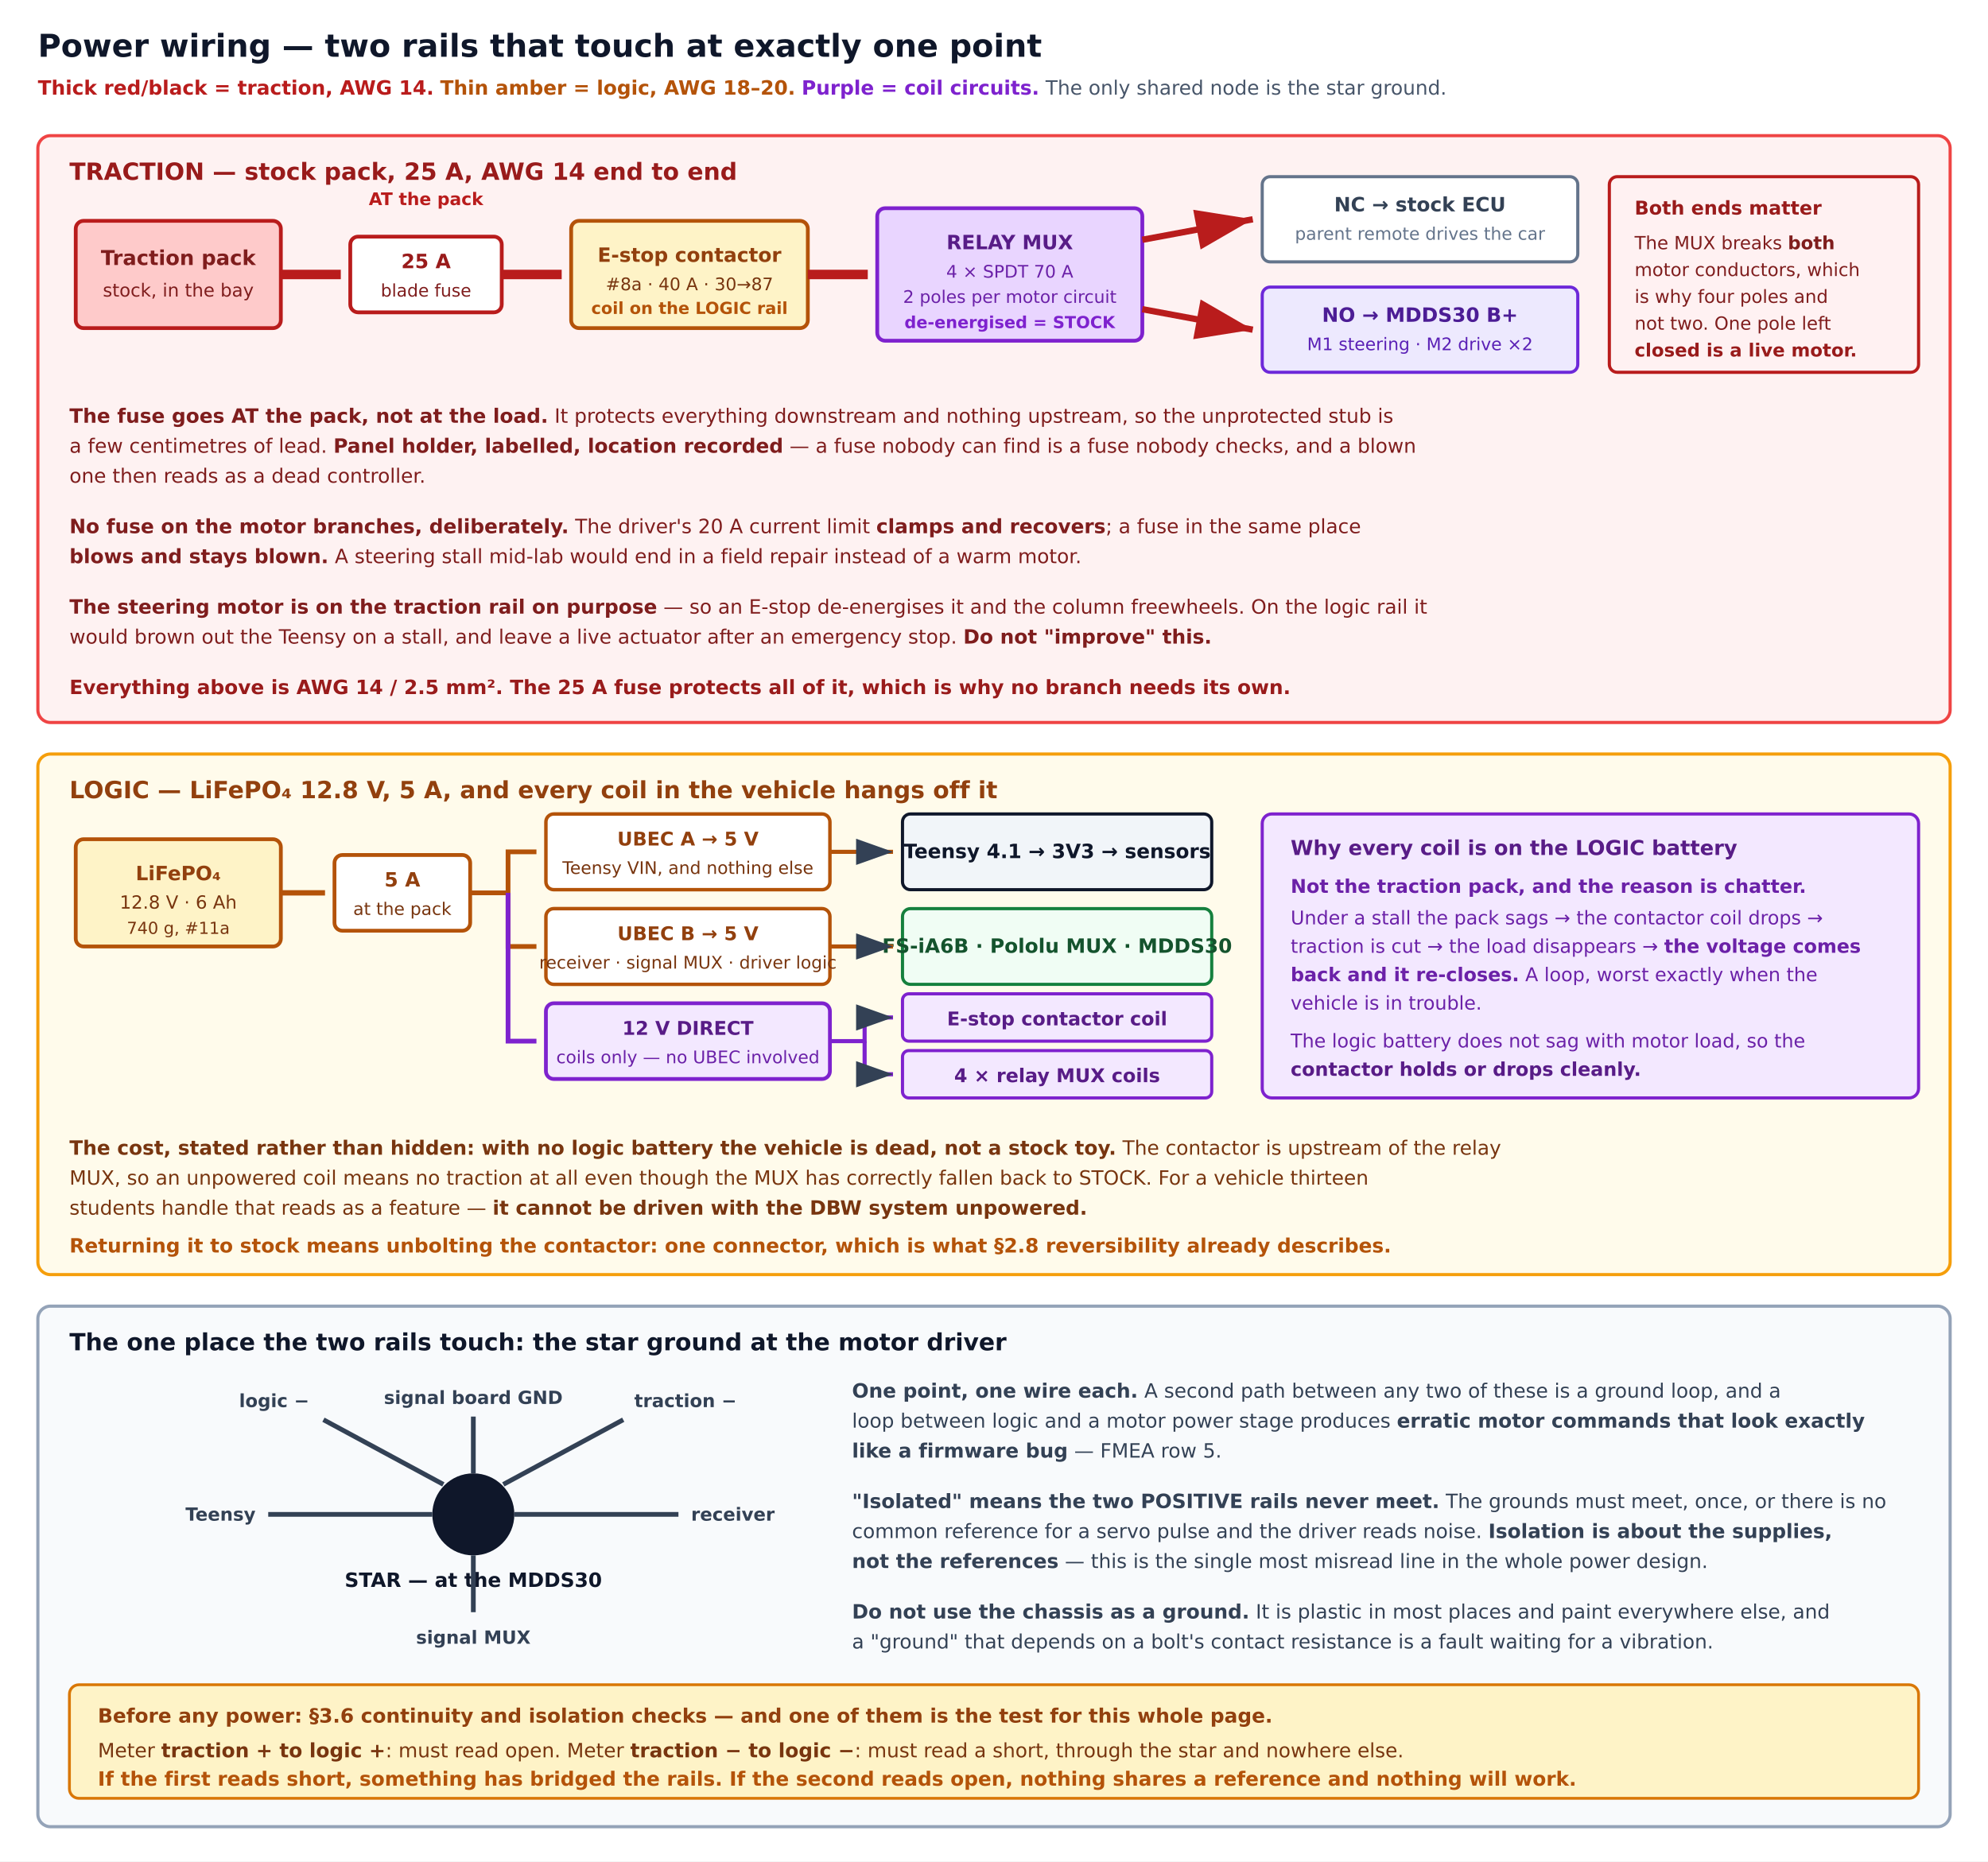
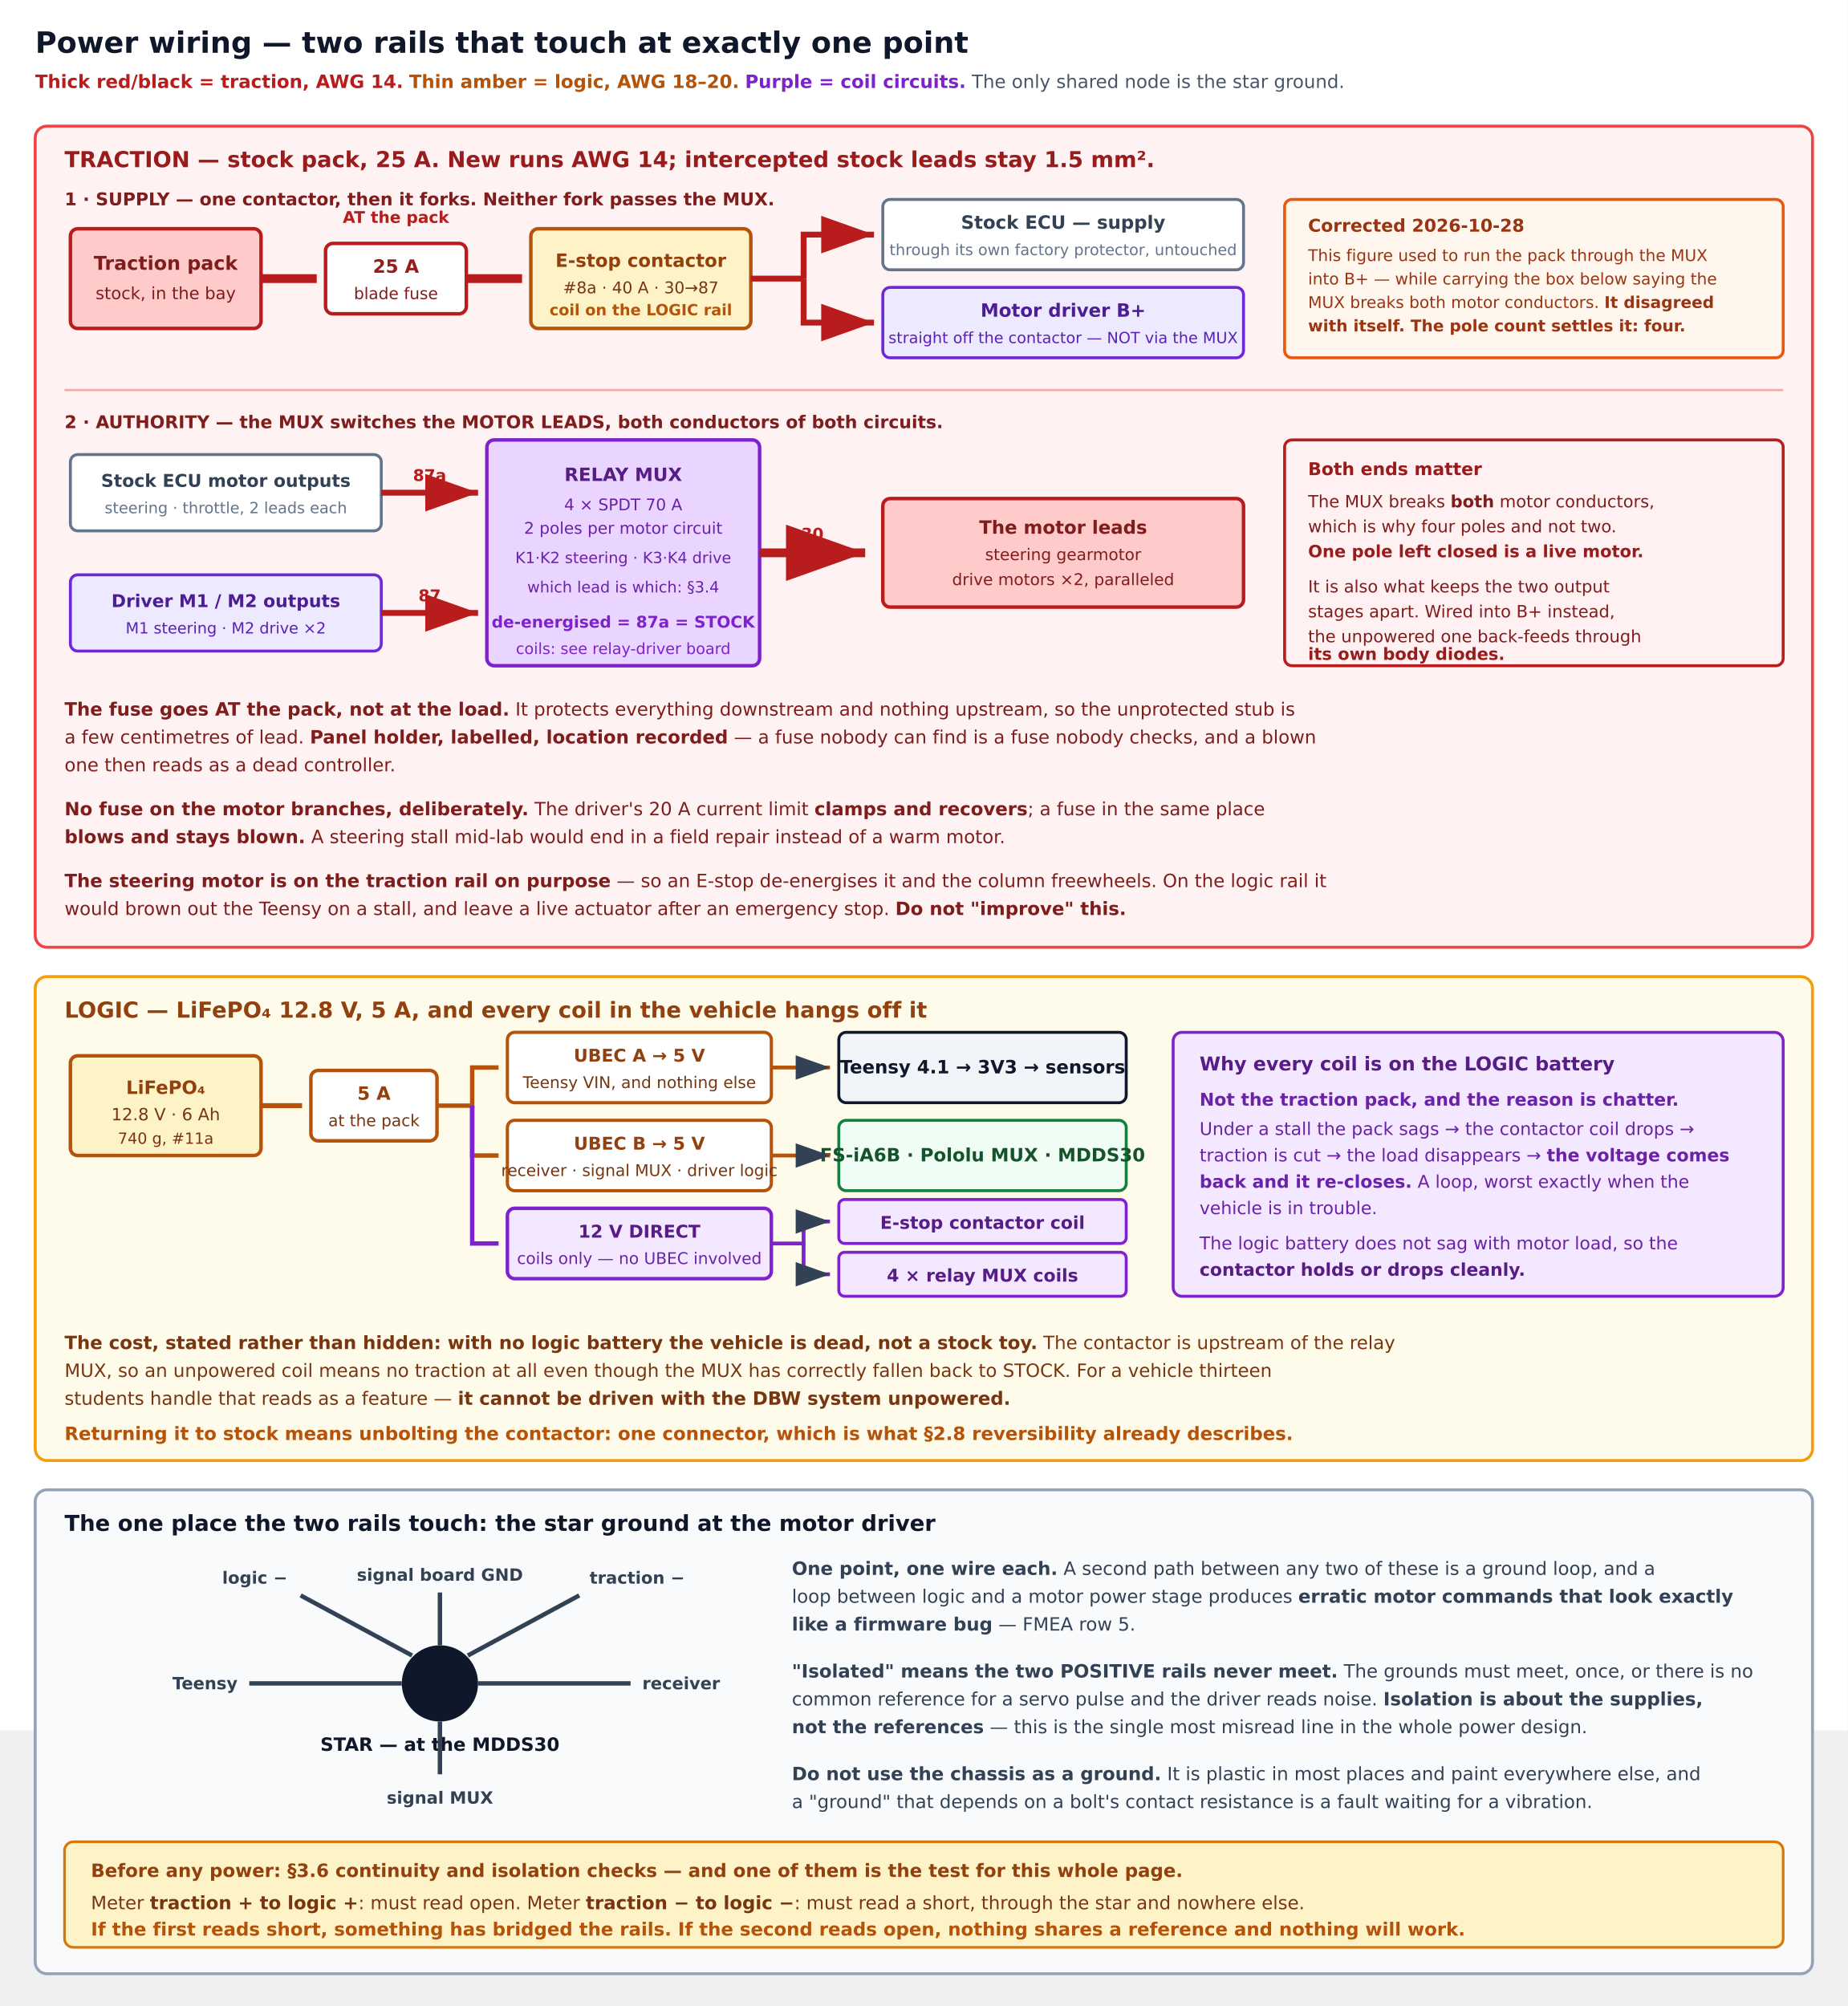
- <svg xmlns="http://www.w3.org/2000/svg" viewBox="0 0 1260 1180" width="1260" height="1180" font-family="DejaVu Sans, Helvetica, Arial, sans-serif">
+ <svg xmlns="http://www.w3.org/2000/svg" viewBox="0 0 1260 1368" width="1260" height="1368" font-family="DejaVu Sans, Helvetica, Arial, sans-serif">
  <defs>
    <marker id="k" markerWidth="10" markerHeight="10" refX="9" refY="3.2" orient="auto">
      <path d="M0,0 L0,6.4 L9,3.2 z" fill="#334155" />
    </marker>
    <marker id="kr" markerWidth="10" markerHeight="10" refX="9" refY="3.2" orient="auto">
      <path d="M0,0 L0,6.4 L9,3.2 z" fill="#b91c1c" />
    </marker>
  </defs>
  <rect width="1260" height="1180" fill="#ffffff" />
  <text x="24" y="36" font-size="20" font-weight="bold" fill="#0f172a">Power wiring — two rails that touch at exactly one point</text>
  <text x="24" y="60" font-size="12.5" fill="#475569">
    <tspan font-weight="bold" fill="#b91c1c">Thick red/black = traction, AWG 14.</tspan>
    <tspan font-weight="bold" fill="#b45309">  Thin amber = logic, AWG 18–20.</tspan>
    <tspan font-weight="bold" fill="#7e22ce">  Purple = coil circuits.</tspan>
    The only shared node is the star ground.
  </text>
-   <rect x="24" y="86" width="1212" height="372" rx="8" fill="#fef2f2" stroke="#ef4444" stroke-width="2" />
-   <text x="44" y="114" font-size="15" font-weight="bold" fill="#991b1b">TRACTION — stock pack, 25 A, AWG 14 end to end</text>
-   <rect x="48" y="140" width="130" height="68" rx="5" fill="#fecaca" stroke="#b91c1c" stroke-width="2.4" />
-   <text x="113" y="168" font-size="13" font-weight="bold" fill="#7f1d1d" text-anchor="middle">Traction pack</text>
-   <text x="113" y="188" font-size="11.5" fill="#7f1d1d" text-anchor="middle">stock, in the bay</text>
-   <rect x="222" y="150" width="96" height="48" rx="5" fill="#ffffff" stroke="#b91c1c" stroke-width="2.4" />
-   <text x="270" y="170" font-size="12.5" font-weight="bold" fill="#991b1b" text-anchor="middle">25 A</text>
-   <text x="270" y="188" font-size="11" fill="#7f1d1d" text-anchor="middle">blade fuse</text>
-   <text x="270" y="130" font-size="11" font-weight="bold" fill="#b91c1c" text-anchor="middle">AT the pack</text>
-   <rect x="362" y="140" width="150" height="68" rx="5" fill="#fef3c7" stroke="#b45309" stroke-width="2.4" />
-   <text x="437" y="166" font-size="12.5" font-weight="bold" fill="#92400e" text-anchor="middle">E-stop contactor</text>
-   <text x="437" y="184" font-size="11" fill="#78350f" text-anchor="middle">#8a · 40 A · 30→87</text>
-   <text x="437" y="199" font-size="10.5" font-weight="bold" fill="#b45309" text-anchor="middle">coil on the LOGIC rail</text>
-   <rect x="556" y="132" width="168" height="84" rx="5" fill="#e9d5ff" stroke="#7e22ce" stroke-width="2.4" />
-   <text x="640" y="158" font-size="12.5" font-weight="bold" fill="#581c87" text-anchor="middle">RELAY MUX</text>
-   <text x="640" y="176" font-size="11" fill="#6b21a8" text-anchor="middle">4 × SPDT 70 A</text>
-   <text x="640" y="192" font-size="11" fill="#6b21a8" text-anchor="middle">2 poles per motor circuit</text>
-   <text x="640" y="208" font-size="10.5" font-weight="bold" fill="#7e22ce" text-anchor="middle">de-energised = STOCK</text>
-   <rect x="800" y="112" width="200" height="54" rx="5" fill="#ffffff" stroke="#64748b" stroke-width="2" />
-   <text x="900" y="134" font-size="12.5" font-weight="bold" fill="#334155" text-anchor="middle">NC → stock ECU</text>
-   <text x="900" y="152" font-size="11" fill="#64748b" text-anchor="middle">parent remote drives the car</text>
-   <rect x="800" y="182" width="200" height="54" rx="5" fill="#ede9fe" stroke="#6d28d9" stroke-width="2" />
-   <text x="900" y="204" font-size="12.5" font-weight="bold" fill="#4c1d95" text-anchor="middle">NO → MDDS30 B+</text>
-   <text x="900" y="222" font-size="11" fill="#5b21b6" text-anchor="middle">M1 steering · M2 drive ×2</text>
+   <rect x="24" y="86" width="1212" height="560" rx="8" fill="#fef2f2" stroke="#ef4444" stroke-width="2" />
+   <text x="44" y="114" font-size="15" font-weight="bold" fill="#991b1b">TRACTION — stock pack, 25 A. New runs AWG 14; intercepted stock leads stay 1.5 mm².</text>
+   <text x="44" y="140" font-size="12" font-weight="bold" fill="#7f1d1d">1 · SUPPLY — one contactor, then it forks. Neither fork passes the MUX.</text>
+   <rect x="48" y="156" width="130" height="68" rx="5" fill="#fecaca" stroke="#b91c1c" stroke-width="2.4" />
+   <text x="113" y="184" font-size="13" font-weight="bold" fill="#7f1d1d" text-anchor="middle">Traction pack</text>
+   <text x="113" y="204" font-size="11.5" fill="#7f1d1d" text-anchor="middle">stock, in the bay</text>
+   <rect x="222" y="166" width="96" height="48" rx="5" fill="#ffffff" stroke="#b91c1c" stroke-width="2.4" />
+   <text x="270" y="186" font-size="12.5" font-weight="bold" fill="#991b1b" text-anchor="middle">25 A</text>
+   <text x="270" y="204" font-size="11" fill="#7f1d1d" text-anchor="middle">blade fuse</text>
+   <text x="270" y="152" font-size="11" font-weight="bold" fill="#b91c1c" text-anchor="middle">AT the pack</text>
+   <rect x="362" y="156" width="150" height="68" rx="5" fill="#fef3c7" stroke="#b45309" stroke-width="2.4" />
+   <text x="437" y="182" font-size="12.5" font-weight="bold" fill="#92400e" text-anchor="middle">E-stop contactor</text>
+   <text x="437" y="200" font-size="11" fill="#78350f" text-anchor="middle">#8a · 40 A · 30→87</text>
+   <text x="437" y="215" font-size="10.5" font-weight="bold" fill="#b45309" text-anchor="middle">coil on the LOGIC rail</text>
  <g stroke="#b91c1c" stroke-width="6" fill="none">
-     <path d="M178,174 L216,174" />
-     <path d="M318,174 L356,174" />
-     <path d="M512,174 L550,174" />
+     <path d="M178,190 L216,190" />
+     <path d="M318,190 L356,190" />
  </g>
  <g stroke="#b91c1c" stroke-width="4" fill="none">
-     <path d="M724,152 L794,139" marker-end="url(#kr)" />
-     <path d="M724,196 L794,209" marker-end="url(#kr)" />
-   </g>
-   <rect x="1020" y="112" width="196" height="124" rx="5" fill="#fff1f2" stroke="#b91c1c" stroke-width="2" />
-   <text x="1036" y="136" font-size="12" font-weight="bold" fill="#991b1b">Both ends matter</text>
-   <text x="1036" y="158" font-size="11.5" fill="#7f1d1d">The MUX breaks <tspan font-weight="bold">both</tspan>
-   </text>
-   <text x="1036" y="175" font-size="11.5" fill="#7f1d1d">motor conductors, which</text>
-   <text x="1036" y="192" font-size="11.5" fill="#7f1d1d">is why four poles and</text>
-   <text x="1036" y="209" font-size="11.5" fill="#7f1d1d">not two. One pole left</text>
-   <text x="1036" y="226" font-size="11.5" font-weight="bold" fill="#991b1b">closed is a live motor.</text>
-   <text x="44" y="268" font-size="12.5" fill="#7f1d1d">
+     <path d="M512,190 L548,190" />
+     <path d="M548,190 L548,160 L596,160" marker-end="url(#kr)" />
+     <path d="M548,190 L548,220 L596,220" marker-end="url(#kr)" />
+   </g>
+   <rect x="602" y="136" width="246" height="48" rx="5" fill="#ffffff" stroke="#64748b" stroke-width="2" />
+   <text x="725" y="156" font-size="12.5" font-weight="bold" fill="#334155" text-anchor="middle">Stock ECU — supply</text>
+   <text x="725" y="174" font-size="10.5" fill="#64748b" text-anchor="middle">through its own factory protector, untouched</text>
+   <rect x="602" y="196" width="246" height="48" rx="5" fill="#ede9fe" stroke="#6d28d9" stroke-width="2" />
+   <text x="725" y="216" font-size="12.5" font-weight="bold" fill="#4c1d95" text-anchor="middle">Motor driver B+</text>
+   <text x="725" y="234" font-size="10.5" fill="#5b21b6" text-anchor="middle">straight off the contactor — NOT via the MUX</text>
+   <rect x="876" y="136" width="340" height="108" rx="5" fill="#fff7ed" stroke="#ea580c" stroke-width="2" />
+   <text x="892" y="158" font-size="12" font-weight="bold" fill="#9a3412">Corrected 2026-10-28</text>
+   <text x="892" y="178" font-size="11" fill="#9a3412">This figure used to run the pack through the MUX</text>
+   <text x="892" y="194" font-size="11" fill="#9a3412">into B+ — while carrying the box below saying the</text>
+   <text x="892" y="210" font-size="11" fill="#9a3412">MUX breaks both motor conductors. <tspan font-weight="bold">It disagreed</tspan>
+   </text>
+   <text x="892" y="226" font-size="11" font-weight="bold" fill="#9a3412">with itself. The pole count settles it: four.</text>
+   <line x1="44" y1="266" x2="1216" y2="266" stroke="#fca5a5" stroke-width="1.5" />
+   <text x="44" y="292" font-size="12" font-weight="bold" fill="#7f1d1d">2 · AUTHORITY — the MUX switches the MOTOR LEADS, both conductors of both circuits.</text>
+   <rect x="48" y="310" width="212" height="52" rx="5" fill="#ffffff" stroke="#64748b" stroke-width="2" />
+   <text x="154" y="332" font-size="12" font-weight="bold" fill="#334155" text-anchor="middle">Stock ECU motor outputs</text>
+   <text x="154" y="350" font-size="10.5" fill="#64748b" text-anchor="middle">steering · throttle, 2 leads each</text>
+   <rect x="48" y="392" width="212" height="52" rx="5" fill="#ede9fe" stroke="#6d28d9" stroke-width="2" />
+   <text x="154" y="414" font-size="12" font-weight="bold" fill="#4c1d95" text-anchor="middle">Driver M1 / M2 outputs</text>
+   <text x="154" y="432" font-size="10.5" fill="#5b21b6" text-anchor="middle">M1 steering · M2 drive ×2</text>
+   <g stroke="#b91c1c" stroke-width="4" fill="none">
+     <path d="M260,336 L326,336" marker-end="url(#kr)" />
+     <path d="M260,418 L326,418" marker-end="url(#kr)" />
+   </g>
+   <text x="293" y="328" font-size="11" font-weight="bold" fill="#b91c1c" text-anchor="middle">87a</text>
+   <text x="293" y="410" font-size="11" font-weight="bold" fill="#b91c1c" text-anchor="middle">87</text>
+   <rect x="332" y="300" width="186" height="154" rx="5" fill="#e9d5ff" stroke="#7e22ce" stroke-width="2.4" />
+   <text x="425" y="328" font-size="12.5" font-weight="bold" fill="#581c87" text-anchor="middle">RELAY MUX</text>
+   <text x="425" y="348" font-size="11" fill="#6b21a8" text-anchor="middle">4 × SPDT 70 A</text>
+   <text x="425" y="364" font-size="11" fill="#6b21a8" text-anchor="middle">2 poles per motor circuit</text>
+   <text x="425" y="384" font-size="10.5" fill="#6b21a8" text-anchor="middle">K1·K2 steering · K3·K4 drive</text>
+   <text x="425" y="404" font-size="10.5" fill="#6b21a8" text-anchor="middle">which lead is which: §3.4</text>
+   <text x="425" y="428" font-size="11" font-weight="bold" fill="#7e22ce" text-anchor="middle">de-energised = 87a = STOCK</text>
+   <text x="425" y="446" font-size="10.5" fill="#7e22ce" text-anchor="middle">coils: see relay-driver board</text>
+   <g stroke="#b91c1c" stroke-width="6" fill="none">
+     <path d="M518,377 L590,377" marker-end="url(#kr)" />
+   </g>
+   <text x="554" y="368" font-size="11" font-weight="bold" fill="#b91c1c" text-anchor="middle">30</text>
+   <rect x="602" y="340" width="246" height="74" rx="5" fill="#fecaca" stroke="#b91c1c" stroke-width="2.4" />
+   <text x="725" y="364" font-size="12.5" font-weight="bold" fill="#7f1d1d" text-anchor="middle">The motor leads</text>
+   <text x="725" y="382" font-size="11" fill="#7f1d1d" text-anchor="middle">steering gearmotor</text>
+   <text x="725" y="399" font-size="11" fill="#7f1d1d" text-anchor="middle">drive motors ×2, paralleled</text>
+   <rect x="876" y="300" width="340" height="154" rx="5" fill="#fff1f2" stroke="#b91c1c" stroke-width="2" />
+   <text x="892" y="324" font-size="12" font-weight="bold" fill="#991b1b">Both ends matter</text>
+   <text x="892" y="346" font-size="11.5" fill="#7f1d1d">The MUX breaks <tspan font-weight="bold">both</tspan> motor conductors,</text>
+   <text x="892" y="363" font-size="11.5" fill="#7f1d1d">which is why four poles and not two.</text>
+   <text x="892" y="380" font-size="11.5" font-weight="bold" fill="#991b1b">One pole left closed is a live motor.</text>
+   <text x="892" y="404" font-size="11.5" fill="#7f1d1d">It is also what keeps the two output</text>
+   <text x="892" y="421" font-size="11.5" fill="#7f1d1d">stages apart. Wired into B+ instead,</text>
+   <text x="892" y="438" font-size="11.5" fill="#7f1d1d">the unpowered one back-feeds through</text>
+   <text x="892" y="450" font-size="11.5" font-weight="bold" fill="#991b1b">its own body diodes.</text>
+   <text x="44" y="488" font-size="12.5" fill="#7f1d1d">
    <tspan font-weight="bold">The fuse goes AT the pack, not at the load.</tspan> It protects everything downstream and nothing upstream, so the unprotected stub is</text>
-   <text x="44" y="287" font-size="12.5" fill="#7f1d1d">a few centimetres of lead. <tspan font-weight="bold">Panel holder, labelled, location recorded</tspan> — a fuse nobody can find is a fuse nobody checks, and a blown</text>
-   <text x="44" y="306" font-size="12.5" fill="#7f1d1d">one then reads as a dead controller.</text>
-   <text x="44" y="338" font-size="12.5" fill="#7f1d1d">
+   <text x="44" y="507" font-size="12.5" fill="#7f1d1d">a few centimetres of lead. <tspan font-weight="bold">Panel holder, labelled, location recorded</tspan> — a fuse nobody can find is a fuse nobody checks, and a blown</text>
+   <text x="44" y="526" font-size="12.5" fill="#7f1d1d">one then reads as a dead controller.</text>
+   <text x="44" y="556" font-size="12.5" fill="#7f1d1d">
    <tspan font-weight="bold">No fuse on the motor branches, deliberately.</tspan> The driver's 20 A current limit <tspan font-weight="bold">clamps and recovers</tspan>; a fuse in the same place</text>
-   <text x="44" y="357" font-size="12.5" fill="#7f1d1d">
+   <text x="44" y="575" font-size="12.5" fill="#7f1d1d">
    <tspan font-weight="bold">blows and stays blown.</tspan> A steering stall mid-lab would end in a field repair instead of a warm motor.</text>
-   <text x="44" y="389" font-size="12.5" fill="#7f1d1d">
+   <text x="44" y="605" font-size="12.5" fill="#7f1d1d">
    <tspan font-weight="bold">The steering motor is on the traction rail on purpose</tspan> — so an E-stop de-energises it and the column freewheels. On the logic rail it</text>
-   <text x="44" y="408" font-size="12.5" fill="#7f1d1d">would brown out the Teensy on a stall, and leave a live actuator after an emergency stop. <tspan font-weight="bold">Do not "improve" this.</tspan>
-   </text>
-   <text x="44" y="440" font-size="12.5" font-weight="bold" fill="#991b1b">Everything above is AWG 14 / 2.5 mm². The 25 A fuse protects all of it, which is why no branch needs its own.</text>
-   <rect x="24" y="478" width="1212" height="330" rx="8" fill="#fffbeb" stroke="#f59e0b" stroke-width="2" />
-   <text x="44" y="506" font-size="15" font-weight="bold" fill="#92400e">LOGIC — LiFePO₄ 12.8 V, 5 A, and every coil in the vehicle hangs off it</text>
-   <rect x="48" y="532" width="130" height="68" rx="5" fill="#fef3c7" stroke="#b45309" stroke-width="2.4" />
-   <text x="113" y="558" font-size="12.5" font-weight="bold" fill="#92400e" text-anchor="middle">LiFePO₄</text>
-   <text x="113" y="576" font-size="11.5" fill="#78350f" text-anchor="middle">12.8 V · 6 Ah</text>
-   <text x="113" y="592" font-size="10.5" fill="#78350f" text-anchor="middle">740 g, #11a</text>
-   <rect x="212" y="542" width="86" height="48" rx="5" fill="#ffffff" stroke="#b45309" stroke-width="2.4" />
-   <text x="255" y="562" font-size="12.5" font-weight="bold" fill="#92400e" text-anchor="middle">5 A</text>
-   <text x="255" y="580" font-size="11" fill="#78350f" text-anchor="middle">at the pack</text>
+   <text x="44" y="624" font-size="12.5" fill="#7f1d1d">would brown out the Teensy on a stall, and leave a live actuator after an emergency stop. <tspan font-weight="bold">Do not "improve" this.</tspan>
+   </text>
+   <rect x="24" y="666" width="1212" height="330" rx="8" fill="#fffbeb" stroke="#f59e0b" stroke-width="2" />
+   <text x="44" y="694" font-size="15" font-weight="bold" fill="#92400e">LOGIC — LiFePO₄ 12.8 V, 5 A, and every coil in the vehicle hangs off it</text>
+   <rect x="48" y="720" width="130" height="68" rx="5" fill="#fef3c7" stroke="#b45309" stroke-width="2.4" />
+   <text x="113" y="746" font-size="12.5" font-weight="bold" fill="#92400e" text-anchor="middle">LiFePO₄</text>
+   <text x="113" y="764" font-size="11.5" fill="#78350f" text-anchor="middle">12.8 V · 6 Ah</text>
+   <text x="113" y="780" font-size="10.5" fill="#78350f" text-anchor="middle">740 g, #11a</text>
+   <rect x="212" y="730" width="86" height="48" rx="5" fill="#ffffff" stroke="#b45309" stroke-width="2.4" />
+   <text x="255" y="750" font-size="12.5" font-weight="bold" fill="#92400e" text-anchor="middle">5 A</text>
+   <text x="255" y="768" font-size="11" fill="#78350f" text-anchor="middle">at the pack</text>
  <g stroke="#b45309" stroke-width="3.4" fill="none">
-     <path d="M178,566 L206,566" />
-   </g>
-   <rect x="346" y="516" width="180" height="48" rx="5" fill="#ffffff" stroke="#b45309" stroke-width="2.2" />
-   <text x="436" y="536" font-size="12" font-weight="bold" fill="#92400e" text-anchor="middle">UBEC A → 5 V</text>
-   <text x="436" y="554" font-size="11" fill="#78350f" text-anchor="middle">Teensy VIN, and nothing else</text>
-   <rect x="346" y="576" width="180" height="48" rx="5" fill="#ffffff" stroke="#b45309" stroke-width="2.2" />
-   <text x="436" y="596" font-size="12" font-weight="bold" fill="#92400e" text-anchor="middle">UBEC B → 5 V</text>
-   <text x="436" y="614" font-size="11" fill="#78350f" text-anchor="middle">receiver · signal MUX · driver logic</text>
-   <rect x="346" y="636" width="180" height="48" rx="5" fill="#f3e8ff" stroke="#7e22ce" stroke-width="2.4" />
-   <text x="436" y="656" font-size="12" font-weight="bold" fill="#581c87" text-anchor="middle">12 V DIRECT</text>
-   <text x="436" y="674" font-size="11" fill="#6b21a8" text-anchor="middle">coils only — no UBEC involved</text>
+     <path d="M178,754 L206,754" />
+   </g>
+   <rect x="346" y="704" width="180" height="48" rx="5" fill="#ffffff" stroke="#b45309" stroke-width="2.2" />
+   <text x="436" y="724" font-size="12" font-weight="bold" fill="#92400e" text-anchor="middle">UBEC A → 5 V</text>
+   <text x="436" y="742" font-size="11" fill="#78350f" text-anchor="middle">Teensy VIN, and nothing else</text>
+   <rect x="346" y="764" width="180" height="48" rx="5" fill="#ffffff" stroke="#b45309" stroke-width="2.2" />
+   <text x="436" y="784" font-size="12" font-weight="bold" fill="#92400e" text-anchor="middle">UBEC B → 5 V</text>
+   <text x="436" y="802" font-size="11" fill="#78350f" text-anchor="middle">receiver · signal MUX · driver logic</text>
+   <rect x="346" y="824" width="180" height="48" rx="5" fill="#f3e8ff" stroke="#7e22ce" stroke-width="2.4" />
+   <text x="436" y="844" font-size="12" font-weight="bold" fill="#581c87" text-anchor="middle">12 V DIRECT</text>
+   <text x="436" y="862" font-size="11" fill="#6b21a8" text-anchor="middle">coils only — no UBEC involved</text>
  <g stroke="#b45309" stroke-width="3" fill="none">
-     <path d="M298,566 L322,566 L322,540 L340,540" />
-     <path d="M322,566 L322,600 L340,600" />
+     <path d="M298,754 L322,754 L322,728 L340,728" />
+     <path d="M322,754 L322,788 L340,788" />
  </g>
  <g stroke="#7e22ce" stroke-width="3" fill="none">
-     <path d="M322,566 L322,660 L340,660" />
-   </g>
-   <rect x="572" y="516" width="196" height="48" rx="5" fill="#f1f5f9" stroke="#0f172a" stroke-width="2" />
-   <text x="670" y="544" font-size="12.5" font-weight="bold" fill="#0f172a" text-anchor="middle">Teensy 4.1 → 3V3 → sensors</text>
-   <rect x="572" y="576" width="196" height="48" rx="5" fill="#f0fdf4" stroke="#15803d" stroke-width="2" />
-   <text x="670" y="604" font-size="12.5" font-weight="bold" fill="#14532d" text-anchor="middle">FS-iA6B · Pololu MUX · MDDS30</text>
-   <rect x="572" y="630" width="196" height="30" rx="4" fill="#f3e8ff" stroke="#7e22ce" stroke-width="2" />
-   <text x="670" y="650" font-size="12" font-weight="bold" fill="#581c87" text-anchor="middle">E-stop contactor coil</text>
-   <rect x="572" y="666" width="196" height="30" rx="4" fill="#f3e8ff" stroke="#7e22ce" stroke-width="2" />
-   <text x="670" y="686" font-size="12" font-weight="bold" fill="#581c87" text-anchor="middle">4 × relay MUX coils</text>
+     <path d="M322,754 L322,848 L340,848" />
+   </g>
+   <rect x="572" y="704" width="196" height="48" rx="5" fill="#f1f5f9" stroke="#0f172a" stroke-width="2" />
+   <text x="670" y="732" font-size="12.5" font-weight="bold" fill="#0f172a" text-anchor="middle">Teensy 4.1 → 3V3 → sensors</text>
+   <rect x="572" y="764" width="196" height="48" rx="5" fill="#f0fdf4" stroke="#15803d" stroke-width="2" />
+   <text x="670" y="792" font-size="12.5" font-weight="bold" fill="#14532d" text-anchor="middle">FS-iA6B · Pololu MUX · MDDS30</text>
+   <rect x="572" y="818" width="196" height="30" rx="4" fill="#f3e8ff" stroke="#7e22ce" stroke-width="2" />
+   <text x="670" y="838" font-size="12" font-weight="bold" fill="#581c87" text-anchor="middle">E-stop contactor coil</text>
+   <rect x="572" y="854" width="196" height="30" rx="4" fill="#f3e8ff" stroke="#7e22ce" stroke-width="2" />
+   <text x="670" y="874" font-size="12" font-weight="bold" fill="#581c87" text-anchor="middle">4 × relay MUX coils</text>
  <g stroke="#b45309" stroke-width="2.6" fill="none">
-     <path d="M526,540 L566,540" marker-end="url(#k)" />
-     <path d="M526,600 L566,600" marker-end="url(#k)" />
+     <path d="M526,728 L566,728" marker-end="url(#k)" />
+     <path d="M526,788 L566,788" marker-end="url(#k)" />
  </g>
  <g stroke="#7e22ce" stroke-width="2.6" fill="none">
-     <path d="M526,660 L548,660 L548,645 L566,645" marker-end="url(#k)" />
-     <path d="M548,660 L548,681 L566,681" marker-end="url(#k)" />
-   </g>
-   <rect x="800" y="516" width="416" height="180" rx="6" fill="#f3e8ff" stroke="#7e22ce" stroke-width="2" />
-   <text x="818" y="542" font-size="13" font-weight="bold" fill="#581c87">Why every coil is on the LOGIC battery</text>
-   <text x="818" y="566" font-size="12" fill="#6b21a8">
+     <path d="M526,848 L548,848 L548,833 L566,833" marker-end="url(#k)" />
+     <path d="M548,848 L548,869 L566,869" marker-end="url(#k)" />
+   </g>
+   <rect x="800" y="704" width="416" height="180" rx="6" fill="#f3e8ff" stroke="#7e22ce" stroke-width="2" />
+   <text x="818" y="730" font-size="13" font-weight="bold" fill="#581c87">Why every coil is on the LOGIC battery</text>
+   <text x="818" y="754" font-size="12" fill="#6b21a8">
    <tspan font-weight="bold">Not the traction pack, and the reason is chatter.</tspan>
  </text>
-   <text x="818" y="586" font-size="12" fill="#6b21a8">Under a stall the pack sags → the contactor coil drops →</text>
-   <text x="818" y="604" font-size="12" fill="#6b21a8">traction is cut → the load disappears → <tspan font-weight="bold">the voltage comes</tspan>
-   </text>
-   <text x="818" y="622" font-size="12" fill="#6b21a8">
+   <text x="818" y="774" font-size="12" fill="#6b21a8">Under a stall the pack sags → the contactor coil drops →</text>
+   <text x="818" y="792" font-size="12" fill="#6b21a8">traction is cut → the load disappears → <tspan font-weight="bold">the voltage comes</tspan>
+   </text>
+   <text x="818" y="810" font-size="12" fill="#6b21a8">
    <tspan font-weight="bold">back and it re-closes.</tspan> A loop, worst exactly when the</text>
-   <text x="818" y="640" font-size="12" fill="#6b21a8">vehicle is in trouble.</text>
-   <text x="818" y="664" font-size="12" fill="#6b21a8">The logic battery does not sag with motor load, so the</text>
-   <text x="818" y="682" font-size="12" font-weight="bold" fill="#581c87">contactor holds or drops cleanly.</text>
-   <text x="44" y="732" font-size="12.5" fill="#78350f">
+   <text x="818" y="828" font-size="12" fill="#6b21a8">vehicle is in trouble.</text>
+   <text x="818" y="852" font-size="12" fill="#6b21a8">The logic battery does not sag with motor load, so the</text>
+   <text x="818" y="870" font-size="12" font-weight="bold" fill="#581c87">contactor holds or drops cleanly.</text>
+   <text x="44" y="920" font-size="12.5" fill="#78350f">
    <tspan font-weight="bold">The cost, stated rather than hidden: with no logic battery the vehicle is dead, not a stock toy.</tspan> The contactor is upstream of the relay</text>
-   <text x="44" y="751" font-size="12.5" fill="#78350f">MUX, so an unpowered coil means no traction at all even though the MUX has correctly fallen back to STOCK. For a vehicle thirteen</text>
-   <text x="44" y="770" font-size="12.5" fill="#78350f">students handle that reads as a feature — <tspan font-weight="bold">it cannot be driven with the DBW system unpowered.</tspan>
-   </text>
-   <text x="44" y="794" font-size="12.5" font-weight="bold" fill="#b45309">Returning it to stock means unbolting the contactor: one connector, which is what §2.8 reversibility already describes.</text>
-   <rect x="24" y="828" width="1212" height="330" rx="8" fill="#f8fafc" stroke="#94a3b8" stroke-width="2" />
-   <text x="44" y="856" font-size="15" font-weight="bold" fill="#0f172a">The one place the two rails touch: the star ground at the motor driver</text>
-   <circle cx="300" cy="960" r="26" fill="#0f172a" />
-   <text x="300" y="1006" font-size="12.5" font-weight="bold" fill="#0f172a" text-anchor="middle">STAR — at the MDDS30</text>
+   <text x="44" y="939" font-size="12.5" fill="#78350f">MUX, so an unpowered coil means no traction at all even though the MUX has correctly fallen back to STOCK. For a vehicle thirteen</text>
+   <text x="44" y="958" font-size="12.5" fill="#78350f">students handle that reads as a feature — <tspan font-weight="bold">it cannot be driven with the DBW system unpowered.</tspan>
+   </text>
+   <text x="44" y="982" font-size="12.5" font-weight="bold" fill="#b45309">Returning it to stock means unbolting the contactor: one connector, which is what §2.8 reversibility already describes.</text>
+   <rect x="24" y="1016" width="1212" height="330" rx="8" fill="#f8fafc" stroke="#94a3b8" stroke-width="2" />
+   <text x="44" y="1044" font-size="15" font-weight="bold" fill="#0f172a">The one place the two rails touch: the star ground at the motor driver</text>
+   <circle cx="300" cy="1148" r="26" fill="#0f172a" />
+   <text x="300" y="1194" font-size="12.5" font-weight="bold" fill="#0f172a" text-anchor="middle">STAR — at the MDDS30</text>
  <g stroke="#334155" stroke-width="3" fill="none">
-     <path d="M300,934 L300,898" />
-     <path d="M274,960 L170,960" />
-     <path d="M326,960 L430,960" />
-     <path d="M300,986 L300,1022" />
-     <path d="M281,941 L205,900" />
-     <path d="M319,941 L395,900" />
-   </g>
-   <text x="300" y="890" font-size="11.5" font-weight="bold" fill="#334155" text-anchor="middle">signal board GND</text>
-   <text x="162" y="964" font-size="11.5" font-weight="bold" fill="#334155" text-anchor="end">Teensy</text>
-   <text x="438" y="964" font-size="11.5" font-weight="bold" fill="#334155">receiver</text>
-   <text x="300" y="1042" font-size="11.5" font-weight="bold" fill="#334155" text-anchor="middle">signal MUX</text>
-   <text x="196" y="892" font-size="11.5" font-weight="bold" fill="#334155" text-anchor="end">logic −</text>
-   <text x="402" y="892" font-size="11.5" font-weight="bold" fill="#334155">traction −</text>
-   <text x="540" y="886" font-size="12.5" fill="#334155">
+     <path d="M300,1122 L300,1086" />
+     <path d="M274,1148 L170,1148" />
+     <path d="M326,1148 L430,1148" />
+     <path d="M300,1174 L300,1210" />
+     <path d="M281,1129 L205,1088" />
+     <path d="M319,1129 L395,1088" />
+   </g>
+   <text x="300" y="1078" font-size="11.5" font-weight="bold" fill="#334155" text-anchor="middle">signal board GND</text>
+   <text x="162" y="1152" font-size="11.5" font-weight="bold" fill="#334155" text-anchor="end">Teensy</text>
+   <text x="438" y="1152" font-size="11.5" font-weight="bold" fill="#334155">receiver</text>
+   <text x="300" y="1230" font-size="11.5" font-weight="bold" fill="#334155" text-anchor="middle">signal MUX</text>
+   <text x="196" y="1080" font-size="11.5" font-weight="bold" fill="#334155" text-anchor="end">logic −</text>
+   <text x="402" y="1080" font-size="11.5" font-weight="bold" fill="#334155">traction −</text>
+   <text x="540" y="1074" font-size="12.5" fill="#334155">
    <tspan font-weight="bold">One point, one wire each.</tspan> A second path between any two of these is a ground loop, and a</text>
-   <text x="540" y="905" font-size="12.5" fill="#334155">loop between logic and a motor power stage produces <tspan font-weight="bold">erratic motor commands that look exactly</tspan>
-   </text>
-   <text x="540" y="924" font-size="12.5" fill="#334155">
+   <text x="540" y="1093" font-size="12.5" fill="#334155">loop between logic and a motor power stage produces <tspan font-weight="bold">erratic motor commands that look exactly</tspan>
+   </text>
+   <text x="540" y="1112" font-size="12.5" fill="#334155">
    <tspan font-weight="bold">like a firmware bug</tspan> — FMEA row 5.</text>
-   <text x="540" y="956" font-size="12.5" fill="#334155">
+   <text x="540" y="1144" font-size="12.5" fill="#334155">
    <tspan font-weight="bold">"Isolated" means the two POSITIVE rails never meet.</tspan> The grounds must meet, once, or there is no</text>
-   <text x="540" y="975" font-size="12.5" fill="#334155">common reference for a servo pulse and the driver reads noise. <tspan font-weight="bold">Isolation is about the supplies,</tspan>
-   </text>
-   <text x="540" y="994" font-size="12.5" fill="#334155">
+   <text x="540" y="1163" font-size="12.5" fill="#334155">common reference for a servo pulse and the driver reads noise. <tspan font-weight="bold">Isolation is about the supplies,</tspan>
+   </text>
+   <text x="540" y="1182" font-size="12.5" fill="#334155">
    <tspan font-weight="bold">not the references</tspan> — this is the single most misread line in the whole power design.</text>
-   <text x="540" y="1026" font-size="12.5" fill="#334155">
+   <text x="540" y="1214" font-size="12.5" fill="#334155">
    <tspan font-weight="bold">Do not use the chassis as a ground.</tspan> It is plastic in most places and paint everywhere else, and</text>
-   <text x="540" y="1045" font-size="12.5" fill="#334155">a "ground" that depends on a bolt's contact resistance is a fault waiting for a vibration.</text>
-   <rect x="44" y="1068" width="1172" height="72" rx="6" fill="#fef3c7" stroke="#d97706" stroke-width="1.8" />
-   <text x="62" y="1092" font-size="12.5" font-weight="bold" fill="#92400e">Before any power: §3.6 continuity and isolation checks — and one of them is the test for this whole page.</text>
-   <text x="62" y="1114" font-size="12.5" fill="#78350f">Meter <tspan font-weight="bold">traction + to logic +</tspan>: must read open. Meter <tspan font-weight="bold">traction − to logic −</tspan>: must read a short, through the star and nowhere else.</text>
-   <text x="62" y="1132" font-size="12.5" font-weight="bold" fill="#b45309">If the first reads short, something has bridged the rails. If the second reads open, nothing shares a reference and nothing will work.</text>
+   <text x="540" y="1233" font-size="12.5" fill="#334155">a "ground" that depends on a bolt's contact resistance is a fault waiting for a vibration.</text>
+   <rect x="44" y="1256" width="1172" height="72" rx="6" fill="#fef3c7" stroke="#d97706" stroke-width="1.8" />
+   <text x="62" y="1280" font-size="12.5" font-weight="bold" fill="#92400e">Before any power: §3.6 continuity and isolation checks — and one of them is the test for this whole page.</text>
+   <text x="62" y="1302" font-size="12.5" fill="#78350f">Meter <tspan font-weight="bold">traction + to logic +</tspan>: must read open. Meter <tspan font-weight="bold">traction − to logic −</tspan>: must read a short, through the star and nowhere else.</text>
+   <text x="62" y="1320" font-size="12.5" font-weight="bold" fill="#b45309">If the first reads short, something has bridged the rails. If the second reads open, nothing shares a reference and nothing will work.</text>
</svg>
